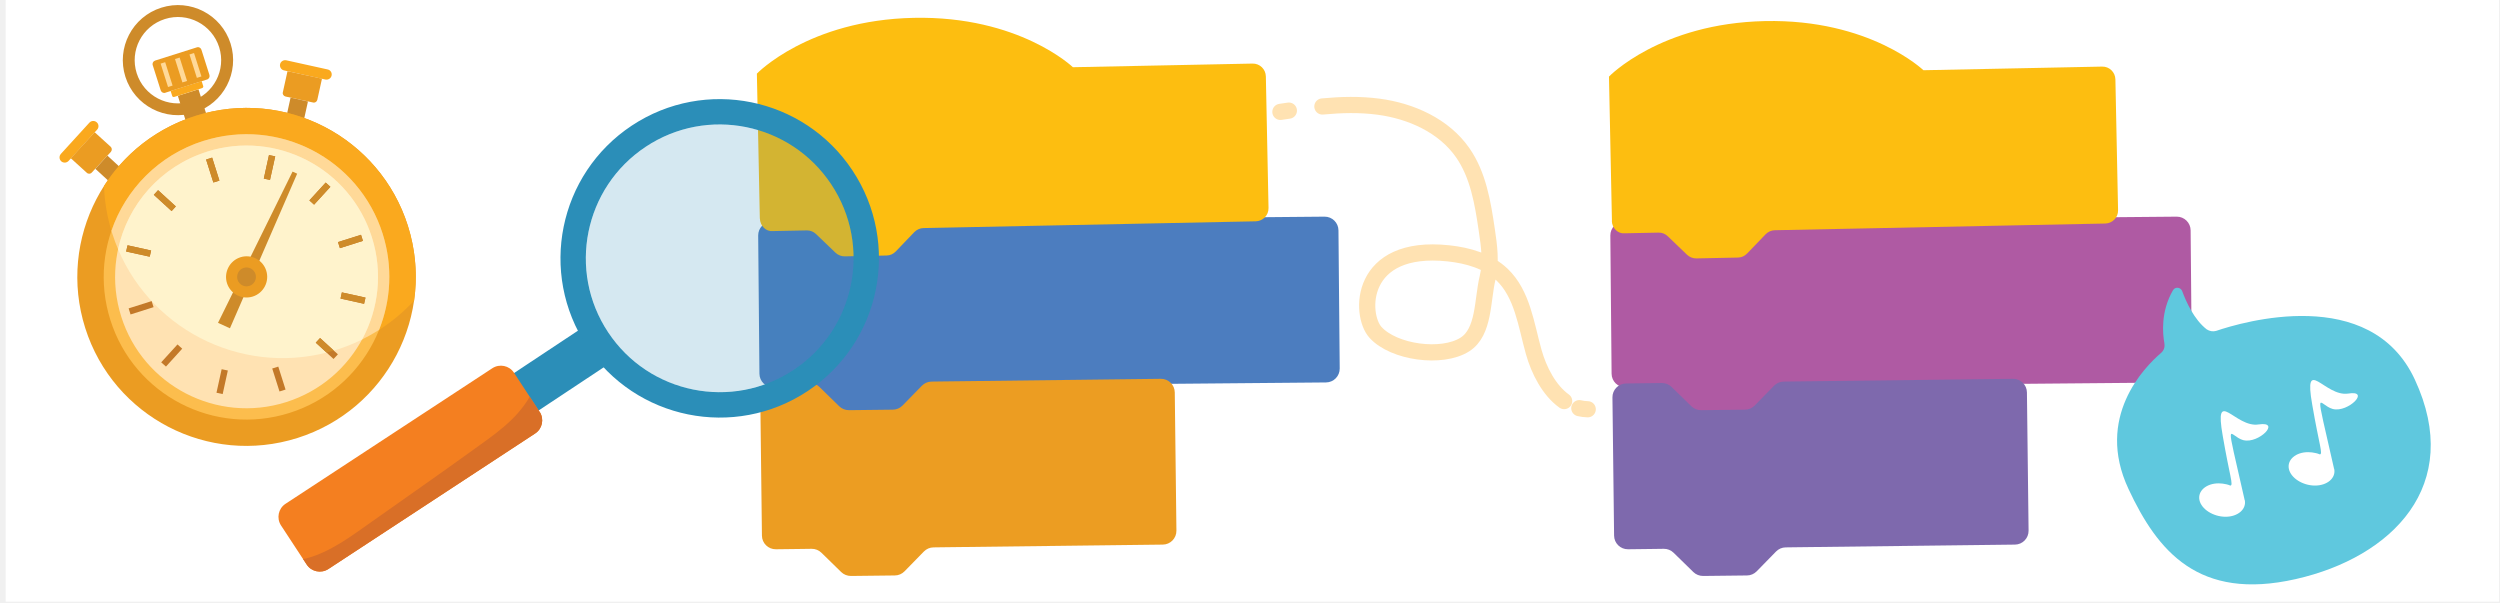
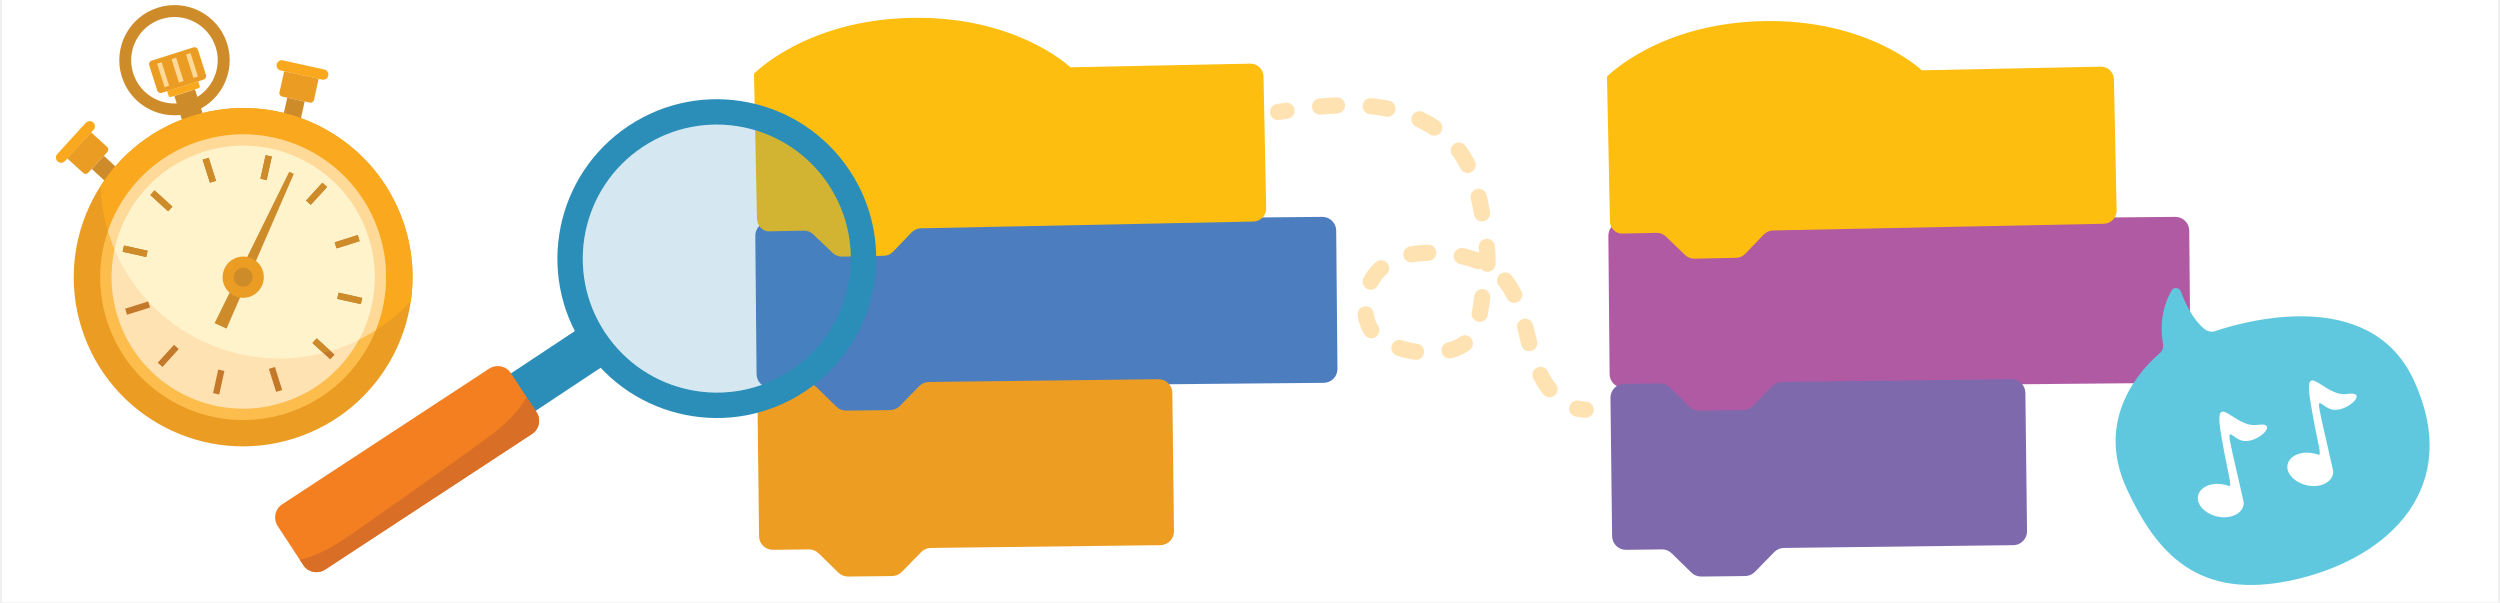
- <svg xmlns="http://www.w3.org/2000/svg" width="440" height="106" viewBox="0 0 440 106" fill="none">
-   <g clip-path="url(#clip0_1997_8628)">
-     <path d="M439.83 0H1V105.89H439.83V0Z" fill="white" />
-     <path fill-rule="evenodd" clip-rule="evenodd" d="M161.89 39.48C162.34 39.02 162.96 38.76 163.6 38.75H165.02L233.12 38.13C234.46 38.12 235.56 39.2 235.57 40.54L235.79 64.86C235.8 66.2 234.72 67.3 233.38 67.31L165.28 67.92H163.86C163.21 67.94 162.6 68.2 162.15 68.66L158.74 72.13C158.29 72.59 157.67 72.85 157.03 72.86L149.32 72.93C148.67 72.93 148.05 72.69 147.59 72.23L144.12 68.82C143.66 68.37 143.04 68.12 142.39 68.12H140.97L136.11 68.18C134.77 68.19 133.67 67.11 133.66 65.77L133.44 41.45C133.43 40.11 134.51 39.01 135.85 39L140.71 38.96H142.13C142.78 38.94 143.4 39.19 143.86 39.64L147.33 43.05C147.79 43.5 148.41 43.75 149.06 43.75L156.77 43.68C157.42 43.68 158.03 43.41 158.48 42.95L161.89 39.48Z" fill="#4C7DBF" />
-     <path fill-rule="evenodd" clip-rule="evenodd" d="M162.25 67.89C162.7 67.43 163.32 67.16 163.96 67.16L165.38 67.14L204.3 66.67C205.64 66.65 206.75 67.73 206.76 69.07L207.05 93.39C207.07 94.73 205.99 95.84 204.65 95.85L165.73 96.32L164.31 96.34C163.66 96.34 163.05 96.61 162.6 97.07L159.2 100.55C158.75 101.01 158.13 101.28 157.49 101.28L149.78 101.37C149.13 101.37 148.51 101.13 148.05 100.68L144.57 97.28C144.11 96.83 143.49 96.58 142.84 96.59L141.42 96.61L136.56 96.67C135.22 96.69 134.11 95.61 134.1 94.27L133.81 69.95C133.79 68.61 134.87 67.5 136.21 67.49L141.07 67.43L142.49 67.41C143.14 67.41 143.76 67.65 144.22 68.1L147.7 71.5C148.16 71.95 148.78 72.2 149.43 72.19L157.14 72.1C157.78 72.1 158.4 71.83 158.85 71.37L162.25 67.89Z" fill="#EC9D22" />
-     <path d="M133.73 38.47L133.21 12.96C133.21 12.96 142.28 3.52 160.83 3.14C179.39 2.76 188.83 11.83 188.83 11.83L220.44 11.19C221.74 11.16 222.76 12.19 222.79 13.44L223.26 36.6C223.29 37.9 222.26 38.92 221.01 38.95L162.54 40.14C161.94 40.15 161.34 40.41 160.9 40.87L157.67 44.24C157.23 44.7 156.68 44.96 156.03 44.97L148.68 45.12C148.08 45.13 147.47 44.89 147.02 44.45L143.65 41.22C143.19 40.78 142.64 40.54 141.99 40.55L135.99 40.67C134.84 40.79 133.77 39.76 133.74 38.46L133.73 38.47Z" fill="#FDBE10" />
-     <path fill-rule="evenodd" clip-rule="evenodd" d="M311.87 39.48C312.32 39.02 312.94 38.76 313.58 38.75H315L383.1 38.13C384.44 38.12 385.54 39.2 385.55 40.54L385.77 64.86C385.78 66.2 384.7 67.3 383.36 67.31L315.26 67.92H313.84C313.19 67.94 312.58 68.2 312.13 68.66L308.72 72.13C308.27 72.59 307.65 72.85 307.01 72.86L299.3 72.93C298.65 72.93 298.03 72.69 297.57 72.23L294.1 68.82C293.64 68.37 293.02 68.12 292.37 68.12H290.95L286.09 68.18C284.75 68.19 283.65 67.11 283.64 65.77L283.42 41.45C283.41 40.11 284.49 39.01 285.83 39L290.69 38.96H292.11C292.76 38.94 293.38 39.19 293.84 39.64L297.31 43.05C297.77 43.5 298.39 43.75 299.04 43.75L306.75 43.68C307.4 43.68 308.01 43.41 308.46 42.95L311.87 39.48Z" fill="#AF5AA3" />
-     <path fill-rule="evenodd" clip-rule="evenodd" d="M312.23 67.89C312.68 67.43 313.3 67.16 313.94 67.16L315.36 67.14L354.28 66.67C355.62 66.65 356.73 67.73 356.74 69.07L357.03 93.39C357.05 94.73 355.97 95.84 354.63 95.85L315.71 96.32L314.29 96.34C313.64 96.34 313.03 96.61 312.58 97.07L309.18 100.55C308.73 101.01 308.11 101.28 307.47 101.28L299.76 101.37C299.11 101.37 298.49 101.13 298.03 100.68L294.55 97.28C294.09 96.83 293.47 96.58 292.82 96.59L291.4 96.61L286.54 96.67C285.2 96.69 284.09 95.61 284.08 94.27L283.79 69.95C283.77 68.61 284.85 67.5 286.19 67.49L291.05 67.43L292.47 67.41C293.12 67.41 293.74 67.65 294.2 68.1L297.68 71.5C298.14 71.95 298.76 72.2 299.41 72.19L307.12 72.1C307.76 72.1 308.38 71.83 308.83 71.37L312.23 67.89Z" fill="#7E69AD" />
-     <path d="M283.7 38.86L283.18 13.48C283.18 13.48 292.2 4.09 310.66 3.71C329.12 3.33 338.52 12.36 338.52 12.36L369.97 11.72C371.26 11.69 372.28 12.72 372.31 13.96L372.78 37C372.81 38.29 371.78 39.31 370.54 39.34L312.36 40.52C311.76 40.53 311.17 40.79 310.73 41.25L307.51 44.6C307.07 45.06 306.53 45.32 305.88 45.33L298.56 45.48C297.96 45.49 297.36 45.26 296.9 44.82L293.55 41.6C293.09 41.16 292.54 40.92 291.89 40.94L285.92 41.06C284.78 41.18 283.71 40.16 283.68 38.86H283.7Z" fill="#FDBE10" />
-     <path d="M380.94 60.46C380.61 58.69 380.27 54.86 382.44 51.09C382.83 50.42 383.77 50.54 384.05 51.2C384.77 53.14 386.16 56.24 388.37 57.96C388.87 58.29 389.48 58.4 390.03 58.24C394.58 56.69 417.19 49.98 425 66.78C433.7 85.46 420.95 98.1 404.05 101.92C386.92 105.8 379.72 96.99 374.62 86.07C368.69 73.43 377.45 64.62 380.27 62.18C380.82 61.74 381.05 61.13 380.93 60.46H380.94Z" fill="#5FC8DE" />
-     <path d="M394.85 77.48C392.19 76.76 391.52 72.38 395.02 87.84C395.02 87.9 395.02 87.95 395.08 88.01C395.41 89.62 393.86 90.95 391.7 90.95C389.54 90.95 387.43 89.62 387.1 88.01C386.77 86.4 388.32 85.07 390.48 85.07C390.92 85.07 391.42 85.13 391.87 85.24C392.09 85.3 392.31 85.35 392.53 85.46C393.14 85.46 392.42 83.8 391.2 76.7C389.65 67.89 393.42 75.37 397.52 74.7C401.57 74.09 397.52 78.14 394.86 77.47L394.85 77.48Z" fill="white" />
-     <path d="M410.59 71.99C407.93 71.27 407.26 66.89 410.76 82.35C410.76 82.41 410.76 82.46 410.82 82.52C411.15 84.13 409.6 85.46 407.44 85.46C405.28 85.46 403.17 84.13 402.84 82.52C402.51 80.91 404.06 79.58 406.22 79.58C406.66 79.58 407.16 79.64 407.61 79.75C407.83 79.81 408.05 79.86 408.28 79.97C408.89 79.97 408.17 78.31 406.95 71.21C405.4 62.4 409.17 69.88 413.27 69.27C417.32 68.6 413.27 72.65 410.61 71.99H410.59Z" fill="white" />
-     <path fill-rule="evenodd" clip-rule="evenodd" d="M28.39 1.35C33.5 -0.27 38.96 2.55 40.58 7.66C42.19 12.76 39.35 18.21 34.24 19.82C29.13 21.43 23.69 18.61 22.07 13.52C20.45 8.43 23.28 2.96 28.39 1.35ZM29.02 3.35C33.03 2.08 37.3 4.3 38.57 8.3C39.84 12.3 37.62 16.57 33.61 17.84C29.6 19.11 25.33 16.89 24.06 12.89C22.79 8.89 25.01 4.62 29.02 3.35Z" fill="#CE8B2A" />
-     <path d="M34.929 15.715L31.297 16.866L33.434 23.615L37.067 22.465L34.929 15.715Z" fill="#CE8B2A" />
-     <path fill-rule="evenodd" clip-rule="evenodd" d="M10.71 27.09L15.74 21.58C16.08 21.22 16.66 21.19 17.03 21.53C17.41 21.86 17.43 22.45 17.1 22.81L12.06 28.33C11.72 28.69 11.14 28.72 10.77 28.38C10.41 28.04 10.37 27.46 10.72 27.09H10.71Z" fill="#FAA91E" />
-     <path fill-rule="evenodd" clip-rule="evenodd" d="M12.46 27.85L16.66 23.27L19.48 25.83C19.73 26.06 19.74 26.45 19.52 26.72L16.15 30.37C15.93 30.63 15.53 30.65 15.28 30.41L12.46 27.85Z" fill="#EB9C22" />
-     <path fill-rule="evenodd" clip-rule="evenodd" d="M16.78 29.71L18.9 27.39L22.23 30.45L20.11 32.76L16.78 29.71Z" fill="#CE8B2A" />
-     <path fill-rule="evenodd" clip-rule="evenodd" d="M57.66 12.22L50.37 10.61C49.89 10.51 49.39 10.82 49.29 11.31C49.19 11.79 49.49 12.29 49.99 12.39L57.28 14C57.76 14.1 58.26 13.79 58.36 13.3C58.48 12.81 58.16 12.32 57.66 12.22Z" fill="#FAA91E" />
-     <path fill-rule="evenodd" clip-rule="evenodd" d="M56.67 13.85L50.6 12.53L49.78 16.24C49.69 16.57 49.91 16.91 50.26 16.99L55.1 18.04C55.43 18.13 55.77 17.91 55.85 17.56L56.67 13.84V13.85Z" fill="#EB9C22" />
-     <path fill-rule="evenodd" clip-rule="evenodd" d="M54.2 17.86L51.14 17.18L50.17 21.6L53.23 22.27L54.2 17.86Z" fill="#CE8B2A" />
-     <path fill-rule="evenodd" clip-rule="evenodd" d="M34.42 20.39C50.1 15.42 66.83 24.09 71.79 39.75C76.74 55.39 68.05 72.11 52.37 77.08C36.69 82.05 19.96 73.38 15 57.73C10.04 42.07 18.73 25.35 34.41 20.38L34.42 20.39Z" fill="#EB9C22" />
-     <path fill-rule="evenodd" clip-rule="evenodd" d="M34.42 20.39C50.1 15.42 66.83 24.09 71.79 39.75C73.18 44.15 73.49 48.63 72.88 52.91C69.28 56.8 64.66 59.84 59.26 61.55C42.69 66.8 24.99 57.63 19.75 41.08C18.88 38.32 18.4 35.51 18.3 32.75C21.92 27.07 27.49 22.59 34.41 20.4L34.42 20.39Z" fill="#FAA91E" />
-     <path fill-rule="evenodd" clip-rule="evenodd" d="M35.81 24.8C49.05 20.61 63.17 27.93 67.35 41.15C71.53 54.36 64.21 68.47 50.97 72.67C37.73 76.86 23.61 69.54 19.43 56.33C15.24 43.11 22.57 28.99 35.81 24.8Z" fill="#FCBD4D" />
-     <path fill-rule="evenodd" clip-rule="evenodd" d="M35.81 24.8C49.05 20.61 63.17 27.93 67.35 41.15C69.17 46.91 68.8 52.84 66.72 58.05C64.45 59.51 61.95 60.68 59.26 61.54C42.69 66.79 24.99 57.62 19.75 41.07C19.7 40.92 19.66 40.78 19.62 40.61C22.11 33.34 27.91 27.3 35.81 24.79V24.8Z" fill="#FFD998" />
-     <path fill-rule="evenodd" clip-rule="evenodd" d="M36.41 26.7C48.59 22.84 61.6 29.59 65.45 41.76C69.3 53.93 62.55 66.92 50.37 70.77C38.19 74.63 25.18 67.88 21.34 55.73C17.49 43.56 24.23 30.56 36.42 26.7H36.41Z" fill="#FFE2B2" />
-     <path fill-rule="evenodd" clip-rule="evenodd" d="M36.41 26.7C48.59 22.84 61.6 29.59 65.45 41.76C67.42 47.98 66.61 54.43 63.73 59.75C62.31 60.46 60.81 61.06 59.26 61.55C43.64 66.5 27.02 58.64 20.78 43.86C22.48 36.02 28.22 29.3 36.42 26.71L36.41 26.7Z" fill="#FFF3CC" />
-     <path d="M27.07 34.29L30.2 37.15L30.95 36.33L27.82 33.47L27.07 34.29Z" fill="#C37929" />
-     <path d="M22.2 44.27L26.35 45.18L26.6 44.09L22.45 43.17L22.2 44.27Z" fill="#C37929" />
-     <path d="M38.1 69.12L39.19 69.36L40.1 65.21L39.01 64.98L38.1 69.12Z" fill="#C37929" />
-     <path d="M26.689 52.993L22.638 54.276L22.976 55.344L27.027 54.061L26.689 52.993Z" fill="#C37929" />
-     <path d="M28.37 63.77L29.21 64.52L32.07 61.37L31.24 60.62L28.37 63.77Z" fill="#C37929" />
-     <path d="M58.15 32.88L57.32 32.13L54.45 35.27L55.28 36.02L58.15 32.88Z" fill="#C37929" />
-     <path d="M59.93 52.55L64.08 53.47L64.33 52.38L60.17 51.46L59.93 52.55Z" fill="#C37929" />
-     <path d="M46.43 31.43L47.52 31.67L48.44 27.52L47.34 27.29L46.43 31.43Z" fill="#C37929" />
-     <path d="M63.538 41.323L59.486 42.606L59.824 43.674L63.876 42.391L63.538 41.323Z" fill="#C37929" />
-     <path d="M37.339 27.741L36.271 28.079L37.551 32.121L38.619 31.783L37.339 27.741Z" fill="#C37929" />
-     <path d="M55.57 60.31L58.7 63.18L59.47 62.36L56.33 59.49L55.57 60.31Z" fill="#C37929" />
-     <path d="M48.978 64.521L47.911 64.859L49.191 68.901L50.258 68.563L48.978 64.521Z" fill="#C37929" />
-     <path d="M58.15 32.88L57.32 32.13L54.45 35.27L55.28 36.02L58.15 32.88Z" fill="#CE8B2A" />
-     <path d="M27.07 34.29L30.2 37.15L30.95 36.33L27.82 33.47L27.07 34.29Z" fill="#CE8B2A" />
-     <path d="M37.339 27.741L36.271 28.079L37.551 32.121L38.619 31.783L37.339 27.741Z" fill="#CE8B2A" />
-     <path d="M22.2 44.27L26.35 45.18L26.6 44.09L22.45 43.17L22.2 44.27Z" fill="#CE8B2A" />
-     <path d="M46.43 31.43L47.52 31.67L48.44 27.52L47.34 27.29L46.43 31.43Z" fill="#CE8B2A" />
-     <path d="M63.538 41.323L59.486 42.606L59.824 43.674L63.876 42.391L63.538 41.323Z" fill="#CE8B2A" />
-     <path d="M55.57 60.31L57.47 62.04C57.89 61.94 58.32 61.82 58.75 61.7L56.33 59.49L55.58 60.31H55.57Z" fill="#CE8B2A" />
-     <path d="M59.93 52.55L64.08 53.47L64.33 52.38L60.17 51.46L59.93 52.55Z" fill="#CE8B2A" />
-     <path fill-rule="evenodd" clip-rule="evenodd" d="M30.63 17.07L35.6 15.49C35.73 15.45 35.81 15.29 35.77 15.16L35.49 14.28L30.03 16.01L30.31 16.89C30.35 17.02 30.49 17.11 30.62 17.06L30.63 17.07Z" fill="#FAA91E" />
-     <path fill-rule="evenodd" clip-rule="evenodd" d="M29.09 16.32L36.45 13.99C36.79 13.88 36.96 13.52 36.86 13.19L35.45 8.75C35.34 8.41 34.99 8.22 34.66 8.33L27.3 10.66C26.96 10.77 26.77 11.13 26.88 11.47L28.29 15.91C28.4 16.25 28.76 16.44 29.1 16.33L29.09 16.32Z" fill="#EB9C22" />
-     <path d="M29.071 10.943L28.27 11.196L29.574 15.315L30.375 15.061L29.071 10.943Z" fill="#FFD998" />
-     <path d="M34.148 9.334L33.347 9.588L34.651 13.706L35.452 13.453L34.148 9.334Z" fill="#FFD998" />
-     <path d="M31.617 10.13L30.798 10.39L32.102 14.509L32.922 14.249L31.617 10.13Z" fill="#FFD998" />
-     <path fill-rule="evenodd" clip-rule="evenodd" d="M51.49 30.2L52.3 30.57L40.47 57.78L38.37 56.82L51.49 30.2Z" fill="#CE8B2A" />
-     <path fill-rule="evenodd" clip-rule="evenodd" d="M42.3 45.28C44.22 44.67 46.26 45.73 46.86 47.64C47.46 49.54 46.4 51.58 44.49 52.19C42.58 52.8 40.55 51.73 39.95 49.84C39.35 47.95 40.4 45.89 42.31 45.28H42.3Z" fill="#EB9C22" />
-     <path fill-rule="evenodd" clip-rule="evenodd" d="M42.89 47.15C43.77 46.87 44.7 47.37 44.97 48.24C45.24 49.11 44.77 50.04 43.89 50.32C43.01 50.6 42.08 50.1 41.81 49.24C41.54 48.38 42.01 47.43 42.89 47.15Z" fill="#CE8B2A" />
-     <path d="M53.816 89.954L58.17 96.522L106.655 64.382L102.301 57.814L53.816 89.954Z" fill="#2B8EB8" />
-     <path d="M94.97 72.49L93.23 69.83L90.46 65.6C89.63 64.33 87.92 63.98 86.65 64.81L50.25 88.67C48.98 89.5 48.63 91.21 49.46 92.48L53.33 98.38L53.98 99.36C54.81 100.63 56.52 100.98 57.79 100.15L94.19 76.29C95.46 75.46 95.81 73.75 94.98 72.48L94.97 72.49Z" fill="#F47F20" />
-     <path d="M94.97 72.49L93.23 69.83C90.8 74.01 87 76.48 83.16 79.26C77.28 83.51 71.32 87.65 65.4 91.84C61.89 94.32 58.11 97.18 53.9 98.28C53.72 98.33 53.53 98.36 53.33 98.38L53.98 99.36C54.81 100.63 56.52 100.98 57.79 100.15L94.19 76.29C95.46 75.46 95.81 73.75 94.98 72.48L94.97 72.49Z" fill="#D96F27" />
-     <path d="M103.31 60.95C111.86 73.85 129.25 77.38 142.15 68.83C155.05 60.28 158.58 42.89 150.03 29.99C141.48 17.09 124.09 13.56 111.19 22.11C98.29 30.66 94.76 48.05 103.31 60.95ZM113.65 25.83C124.49 18.64 139.11 21.61 146.3 32.45C153.49 43.29 150.52 57.91 139.68 65.1C128.84 72.29 114.22 69.32 107.03 58.48C99.84 47.64 102.81 33.02 113.65 25.83Z" fill="#2B8EB8" />
-     <path opacity="0.2" d="M144.554 60.799C153.024 50.921 151.882 36.047 142.004 27.578C132.126 19.108 117.252 20.25 108.783 30.128C100.313 40.006 101.455 54.88 111.333 63.349C121.211 71.819 136.085 70.677 144.554 60.799Z" fill="#2B8EB8" />
-     <path d="M225.35 19.69C225.84 19.62 226.34 19.55 226.84 19.47" stroke="#FFE2B2" stroke-width="2.85" stroke-miterlimit="10" stroke-linecap="round" />
-     <path d="M232.74 18.74C236.04 18.43 239.35 18.34 242.63 18.78C248.37 19.54 254.12 22.12 257.43 26.87C260.17 30.79 260.97 35.71 261.67 40.44C262.09 43.24 262.49 46.13 261.82 48.89C260.86 52.86 261.27 58.44 257.82 60.63C253.79 63.2 245.3 62.04 242.09 58.5C239.24 55.36 239.16 42.9 254.95 44.59C258.37 44.96 261.87 45.96 264.36 48.33C267.95 51.76 268.59 57.15 269.93 61.93C270.85 65.21 272.65 68.7 275.29 70.59" stroke="#FFE2B2" stroke-width="2.85" stroke-miterlimit="10" stroke-linecap="round" />
-     <path d="M277.96 71.84C278.44 71.95 278.93 72.02 279.44 72.03" stroke="#FFE2B2" stroke-width="2.85" stroke-miterlimit="10" stroke-linecap="round" />
+ <svg xmlns="http://www.w3.org/2000/svg" width="440" height="106" id="Layer_2" viewBox="0 0 438.83 105.89">
+   <g id="Layer_1-2">
+     <g>
+       <g>
+         <rect width="438.83" height="105.89" fill="#fff" />
+         <g>
+           <path d="M160.89,39.48c.45-.46,1.07-.72,1.71-.73h1.42s68.1-.62,68.1-.62c1.34-.01,2.44,1.07,2.45,2.41l.22,24.32c.01,1.34-1.07,2.44-2.41,2.45l-68.1,.61h-1.42c-.65,.02-1.26,.28-1.71,.74l-3.41,3.47c-.45,.46-1.07,.72-1.71,.73l-7.71,.07c-.65,0-1.27-.24-1.73-.7l-3.47-3.41c-.46-.45-1.08-.7-1.73-.7h-1.42s-4.86,.06-4.86,.06c-1.34,.01-2.44-1.07-2.45-2.41l-.22-24.32c-.01-1.34,1.07-2.44,2.41-2.45l4.86-.04h1.42c.65-.02,1.27,.23,1.73,.68l3.47,3.41c.46,.45,1.08,.7,1.73,.7l7.71-.07c.65,0,1.26-.27,1.71-.73l3.41-3.47Z" fill="#4c7dbf" fill-rule="evenodd" />
+           <path d="M161.25,67.89c.45-.46,1.07-.73,1.71-.73l1.42-.02,38.92-.47c1.34-.02,2.45,1.06,2.46,2.4l.29,24.32c.02,1.34-1.06,2.45-2.4,2.46l-38.92,.47-1.42,.02c-.65,0-1.26,.27-1.71,.73l-3.4,3.48c-.45,.46-1.07,.73-1.71,.73l-7.71,.09c-.65,0-1.27-.24-1.73-.69l-3.48-3.4c-.46-.45-1.08-.7-1.73-.69l-1.42,.02-4.86,.06c-1.34,.02-2.45-1.06-2.46-2.4l-.29-24.32c-.02-1.34,1.06-2.45,2.4-2.46l4.86-.06,1.42-.02c.65,0,1.27,.24,1.73,.69l3.48,3.4c.46,.45,1.08,.7,1.73,.69l7.71-.09c.64,0,1.26-.27,1.71-.73l3.4-3.48Z" fill="#ec9d22" fill-rule="evenodd" />
+           <path d="M132.73,38.47l-.52-25.51s9.07-9.44,27.62-9.82c18.56-.38,28,8.69,28,8.69l31.61-.64c1.3-.03,2.32,1,2.35,2.25l.47,23.16c.03,1.3-1,2.32-2.25,2.35l-58.47,1.19c-.6,.01-1.2,.27-1.64,.73l-3.23,3.37c-.44,.46-.99,.72-1.64,.73l-7.35,.15c-.6,.01-1.21-.23-1.66-.67l-3.37-3.23c-.46-.44-1.01-.68-1.66-.67l-6,.12c-1.15,.12-2.22-.91-2.25-2.21Z" fill="#fdbe10" />
+           <path d="M310.87,39.48c.45-.46,1.07-.72,1.71-.73h1.42s68.1-.62,68.1-.62c1.34-.01,2.44,1.07,2.45,2.41l.22,24.32c.01,1.34-1.07,2.44-2.41,2.45l-68.1,.61h-1.42c-.65,.02-1.26,.28-1.71,.74l-3.41,3.47c-.45,.46-1.07,.72-1.71,.73l-7.71,.07c-.65,0-1.27-.24-1.73-.7l-3.47-3.41c-.46-.45-1.08-.7-1.73-.7h-1.42s-4.86,.06-4.86,.06c-1.34,.01-2.44-1.07-2.45-2.41l-.22-24.32c-.01-1.34,1.07-2.44,2.41-2.45l4.86-.04h1.42c.65-.02,1.27,.23,1.73,.68l3.47,3.41c.46,.45,1.08,.7,1.73,.7l7.71-.07c.65,0,1.26-.27,1.71-.73l3.41-3.47Z" fill="#af5aa3" fill-rule="evenodd" />
+           <path d="M311.23,67.89c.45-.46,1.07-.73,1.71-.73l1.42-.02,38.92-.47c1.34-.02,2.45,1.06,2.46,2.4l.29,24.32c.02,1.34-1.06,2.45-2.4,2.46l-38.92,.47-1.42,.02c-.65,0-1.26,.27-1.71,.73l-3.4,3.48c-.45,.46-1.07,.73-1.71,.73l-7.71,.09c-.65,0-1.27-.24-1.73-.69l-3.48-3.4c-.46-.45-1.08-.7-1.73-.69l-1.42,.02-4.86,.06c-1.34,.02-2.45-1.06-2.46-2.4l-.29-24.32c-.02-1.34,1.06-2.45,2.4-2.46l4.86-.06,1.42-.02c.65,0,1.27,.24,1.73,.69l3.48,3.4c.46,.45,1.08,.7,1.73,.69l7.71-.09c.64,0,1.26-.27,1.71-.73l3.4-3.48Z" fill="#7e69ad" fill-rule="evenodd" />
+           <path d="M282.7,38.86l-.52-25.38s9.02-9.39,27.48-9.77,27.86,8.65,27.86,8.65l31.45-.64c1.29-.03,2.31,1,2.34,2.24l.47,23.04c.03,1.29-1,2.31-2.24,2.34l-58.18,1.18c-.6,.01-1.19,.27-1.63,.73l-3.22,3.35c-.44,.46-.98,.72-1.63,.73l-7.32,.15c-.6,.01-1.2-.22-1.66-.66l-3.35-3.22c-.46-.44-1.01-.68-1.66-.66l-5.97,.12c-1.14,.12-2.21-.9-2.24-2.2Z" fill="#fdbe10" />
+           <g>
+             <path d="M379.94,60.46c-.33-1.77-.67-5.6,1.5-9.37,.39-.67,1.33-.55,1.61,.11,.72,1.94,2.11,5.04,4.32,6.76,.5,.33,1.11,.44,1.66,.28,4.55-1.55,27.16-8.26,34.97,8.54,8.7,18.68-4.05,31.32-20.95,35.14-17.13,3.88-24.33-4.93-29.43-15.85-5.93-12.64,2.83-21.45,5.65-23.89,.55-.44,.78-1.05,.66-1.72Z" fill="#5fc8de" />
+             <path d="M393.85,77.48c-2.66-.72-3.33-5.1,.17,10.36,0,.06,0,.11,.06,.17,.33,1.61-1.22,2.94-3.38,2.94s-4.27-1.33-4.6-2.94c-.33-1.61,1.22-2.94,3.38-2.94,.44,0,.94,.06,1.39,.17,.22,.06,.44,.11,.66,.22,.61,0-.11-1.66-1.33-8.76-1.55-8.81,2.22-1.33,6.32-2,4.05-.61,0,3.44-2.66,2.77Z" fill="#fff" />
+             <path d="M409.59,71.99c-2.66-.72-3.33-5.1,.17,10.36,0,.06,0,.11,.06,.17,.33,1.61-1.22,2.94-3.38,2.94s-4.27-1.33-4.6-2.94c-.33-1.61,1.22-2.94,3.38-2.94,.44,0,.94,.06,1.39,.17,.22,.06,.44,.11,.67,.22,.61,0-.11-1.66-1.33-8.76-1.55-8.81,2.22-1.33,6.32-1.94,4.05-.67,0,3.38-2.66,2.72Z" fill="#fff" />
+           </g>
+           <g>
+             <path d="M27.39,1.35c5.11-1.62,10.57,1.2,12.19,6.31,1.61,5.1-1.23,10.55-6.34,12.16s-10.55-1.21-12.17-6.3,1.21-10.56,6.32-12.17h0Zm.63,2c4.01-1.27,8.28,.95,9.55,4.95,1.27,4-.95,8.27-4.96,9.54s-8.28-.95-9.55-4.95c-1.27-4,.95-8.27,4.96-9.54h0Z" fill="#ce8b2a" fill-rule="evenodd" />
+             <rect x="31.28" y="16.12" width="3.81" height="7.08" transform="translate(-4.39 10.94) rotate(-17.57)" fill="#ce8b2a" />
+             <path d="M9.71,27.09l5.03-5.51c.34-.36,.92-.39,1.29-.05h0c.38,.33,.4,.92,.07,1.28l-5.04,5.52c-.34,.36-.92,.39-1.29,.05h0c-.36-.34-.4-.92-.05-1.29h0Z" fill="#faa91e" fill-rule="evenodd" />
+             <path d="M11.46,27.85l4.2-4.58,2.82,2.56c.25,.23,.26,.62,.04,.89l-3.37,3.65c-.22,.26-.62,.28-.87,.04l-2.82-2.56Z" fill="#eb9c22" fill-rule="evenodd" />
+             <polygon points="15.78 29.71 17.9 27.39 21.23 30.45 19.11 32.76 15.78 29.71" fill="#ce8b2a" fill-rule="evenodd" />
+             <path d="M56.66,12.22l-7.29-1.61c-.48-.1-.98,.21-1.08,.7h0c-.1,.48,.2,.98,.7,1.08l7.29,1.61c.48,.1,.98-.21,1.08-.7h0c.12-.49-.2-.98-.7-1.08h0Z" fill="#faa91e" fill-rule="evenodd" />
+             <path d="M55.67,13.85l-6.07-1.32-.82,3.71c-.09,.33,.13,.67,.48,.75l4.84,1.05c.33,.09,.67-.13,.75-.48l.82-3.72Z" fill="#eb9c22" fill-rule="evenodd" />
+             <polygon points="53.2 17.86 50.14 17.18 49.17 21.6 52.23 22.27 53.2 17.86" fill="#ce8b2a" fill-rule="evenodd" />
+             <path d="M33.42,20.39c15.68-4.97,32.41,3.7,37.37,19.36,4.95,15.64-3.74,32.36-19.42,37.33-15.68,4.97-32.41-3.7-37.37-19.35-4.96-15.66,3.73-32.38,19.41-37.35h0Z" fill="#eb9c22" fill-rule="evenodd" />
+             <path d="M33.42,20.39c15.68-4.97,32.41,3.7,37.37,19.36,1.39,4.4,1.7,8.88,1.09,13.16-3.6,3.89-8.22,6.93-13.62,8.64-16.57,5.25-34.27-3.92-39.51-20.47-.87-2.76-1.35-5.57-1.45-8.33,3.62-5.68,9.19-10.16,16.11-12.35h0Z" fill="#faa91e" fill-rule="evenodd" />
+             <path d="M34.81,24.8c13.24-4.19,27.36,3.13,31.54,16.35,4.18,13.21-3.14,27.32-16.38,31.52-13.24,4.19-27.36-3.13-31.54-16.34-4.19-13.22,3.14-27.34,16.38-31.53h0Z" fill="#fcbd4d" fill-rule="evenodd" />
+             <path d="M34.81,24.8c13.24-4.19,27.36,3.13,31.54,16.35,1.82,5.76,1.45,11.69-.63,16.9-2.27,1.46-4.77,2.63-7.46,3.49-16.57,5.25-34.27-3.92-39.51-20.47-.05-.15-.09-.29-.13-.46,2.49-7.27,8.29-13.31,16.19-15.82h0Z" fill="#ffd998" fill-rule="evenodd" />
+             <path d="M35.41,26.7c12.18-3.86,25.19,2.89,29.04,15.06s-2.9,25.16-15.08,29.01c-12.18,3.86-25.19-2.89-29.03-15.04-3.85-12.17,2.89-25.17,15.08-29.03h0Z" fill="#ffe2b2" fill-rule="evenodd" />
+             <path d="M35.41,26.7c12.18-3.86,25.19,2.89,29.04,15.06,1.97,6.22,1.16,12.67-1.72,17.99-1.42,.71-2.92,1.31-4.47,1.8-15.62,4.95-32.24-2.91-38.48-17.69,1.7-7.84,7.44-14.56,15.64-17.15h0Z" fill="#fff3cc" fill-rule="evenodd" />
+             <g>
+               <polygon points="26.07 34.29 29.2 37.15 29.95 36.33 26.82 33.47 26.07 34.29" fill="#c37929" />
+               <polygon points="21.2 44.27 25.35 45.18 25.6 44.09 21.45 43.17 21.2 44.27" fill="#c37929" />
+               <polygon points="37.1 69.12 38.19 69.36 39.1 65.21 38.01 64.98 37.1 69.12" fill="#c37929" />
+               <rect x="21.71" y="53.6" width="4.25" height="1.12" transform="translate(-15.24 9.73) rotate(-17.57)" fill="#c37929" />
+               <polygon points="27.37 63.77 28.21 64.52 31.07 61.37 30.24 60.62 27.37 63.77" fill="#c37929" />
+               <polygon points="57.15 32.88 56.32 32.13 53.45 35.27 54.28 36.02 57.15 32.88" fill="#c37929" />
+               <polygon points="58.93 52.55 63.08 53.47 63.33 52.38 59.17 51.46 58.93 52.55" fill="#c37929" />
+               <polygon points="45.43 31.43 46.52 31.67 47.44 27.52 46.34 27.29 45.43 31.43" fill="#c37929" />
+               <rect x="58.56" y="41.93" width="4.25" height="1.12" transform="translate(-10 20.31) rotate(-17.57)" fill="#c37929" />
+               <rect x="35.89" y="27.81" width="1.12" height="4.24" transform="translate(-7.34 12.4) rotate(-17.57)" fill="#c37929" />
+               <polygon points="54.57 60.31 57.7 63.18 58.47 62.36 55.33 59.49 54.57 60.31" fill="#c37929" />
+               <rect x="47.53" y="64.59" width="1.12" height="4.24" transform="translate(-17.9 17.63) rotate(-17.57)" fill="#c37929" />
+             </g>
+             <g>
+               <polygon points="57.15 32.88 56.32 32.13 53.45 35.27 54.28 36.02 57.15 32.88" fill="#ce8b2a" />
+               <polygon points="26.07 34.29 29.2 37.15 29.95 36.33 26.82 33.47 26.07 34.29" fill="#ce8b2a" />
+               <rect x="35.89" y="27.81" width="1.12" height="4.24" transform="translate(-7.34 12.4) rotate(-17.57)" fill="#ce8b2a" />
+               <polygon points="21.2 44.27 25.35 45.18 25.6 44.09 21.45 43.17 21.2 44.27" fill="#ce8b2a" />
+               <polygon points="45.43 31.43 46.52 31.67 47.44 27.52 46.34 27.29 45.43 31.43" fill="#ce8b2a" />
+               <rect x="58.56" y="41.93" width="4.25" height="1.12" transform="translate(-10 20.31) rotate(-17.57)" fill="#ce8b2a" />
+               <path d="M54.57,60.31l1.9,1.73c.42-.1,.85-.22,1.28-.34l-2.42-2.21-.75,.82Z" fill="#ce8b2a" />
+               <polygon points="58.93 52.55 63.08 53.47 63.33 52.38 59.17 51.46 58.93 52.55" fill="#ce8b2a" />
+             </g>
+             <path d="M29.63,17.07l4.97-1.58c.13-.04,.21-.2,.17-.33l-.28-.88-5.46,1.73,.28,.88c.04,.13,.18,.22,.31,.17h0Z" fill="#faa91e" fill-rule="evenodd" />
+             <path d="M28.09,16.32l7.36-2.33c.34-.11,.51-.47,.41-.8l-1.41-4.44c-.11-.34-.46-.53-.79-.42l-7.36,2.33c-.34,.11-.53,.47-.42,.81l1.41,4.44c.11,.34,.47,.53,.81,.42h0Z" fill="#eb9c22" fill-rule="evenodd" />
+             <g>
+               <rect x="27.9" y="10.97" width=".84" height="4.32" transform="translate(-2.64 9.16) rotate(-17.57)" fill="#ffd998" />
+               <rect x="32.98" y="9.36" width=".84" height="4.32" transform="translate(-1.92 10.62) rotate(-17.57)" fill="#ffd998" />
+             </g>
+             <rect x="30.43" y="10.16" width=".86" height="4.32" transform="translate(-2.28 9.89) rotate(-17.57)" fill="#ffd998" />
+             <polygon points="50.49 30.2 51.3 30.57 39.47 57.78 37.37 56.82 50.49 30.2" fill="#ce8b2a" fill-rule="evenodd" />
+             <path d="M41.3,45.28c1.92-.61,3.96,.45,4.56,2.36,.6,1.9-.46,3.94-2.37,4.55s-3.94-.46-4.54-2.35,.45-3.95,2.36-4.56h0Z" fill="#eb9c22" fill-rule="evenodd" />
+             <path d="M41.89,47.15c.88-.28,1.81,.22,2.08,1.09s-.2,1.8-1.08,2.08-1.81-.22-2.08-1.08,.2-1.81,1.08-2.09h0Z" fill="#ce8b2a" fill-rule="evenodd" />
+           </g>
+           <g>
+             <g>
+               <g>
+                 <rect x="75.3" y="48.08" width="7.88" height="58.17" transform="translate(58.7 185.85) rotate(-123.54)" fill="#2b8eb8" />
+                 <g>
+                   <path d="M93.97,72.49l-1.74-2.66-2.77-4.23c-.83-1.27-2.54-1.62-3.81-.79l-36.4,23.86c-1.27,.83-1.62,2.54-.79,3.81l3.87,5.9,.65,.98c.83,1.27,2.54,1.62,3.81,.79l36.4-23.86c1.27-.83,1.62-2.54,.79-3.81Z" fill="#f47f20" />
+                   <path d="M93.97,72.49s-1.74-2.66-1.74-2.66c-2.43,4.18-6.23,6.65-10.07,9.43-5.88,4.25-11.84,8.39-17.76,12.58-3.51,2.48-7.29,5.34-11.5,6.44-.18,.05-.37,.08-.57,.1l.65,.98c.83,1.27,2.54,1.62,3.81,.79l36.4-23.86c1.27-.83,1.62-2.54,.79-3.81Z" fill="#d96f27" />
+                 </g>
+               </g>
+               <path d="M102.31,60.95c8.55,12.9,25.94,16.43,38.84,7.88,12.9-8.55,16.43-25.94,7.88-38.84-8.55-12.9-25.94-16.43-38.84-7.88s-16.43,25.94-7.88,38.84Zm10.34-35.12c10.84-7.19,25.46-4.22,32.65,6.62,7.19,10.84,4.22,25.46-6.62,32.65-10.84,7.19-25.46,4.22-32.65-6.62-7.19-10.84-4.22-25.46,6.62-32.65Z" fill="#2b8eb8" />
+             </g>
+             <circle cx="125.67" cy="45.47" r="23.56" transform="translate(9.35 111.27) rotate(-49.39)" fill="#2b8eb8" opacity=".2" />
+           </g>
+         </g>
+       </g>
+       <g>
+         <path d="M224.35,19.69c.49-.07,.99-.14,1.49-.22" fill="none" stroke="#ffe2b2" stroke-linecap="round" stroke-miterlimit="10" stroke-width="2.85" />
+         <path d="M231.74,18.74c3.3-.31,6.61-.4,9.89,.04,5.74,.76,11.49,3.34,14.8,8.09,2.74,3.92,3.54,8.84,4.24,13.57,.42,2.8,.82,5.69,.15,8.45-.96,3.97-.55,9.55-4,11.74-4.03,2.57-12.52,1.41-15.73-2.13-2.85-3.14-2.93-15.6,12.86-13.91,3.42,.37,6.92,1.37,9.41,3.74,3.59,3.43,4.23,8.82,5.57,13.6,.92,3.28,2.72,6.77,5.36,8.66" fill="none" stroke="#ffe2b2" stroke-dasharray="0 0 2.97 5.95" stroke-linecap="round" stroke-miterlimit="10" stroke-width="2.85" />
+         <path d="M276.96,71.84c.48,.11,.97,.18,1.48,.19" fill="none" stroke="#ffe2b2" stroke-linecap="round" stroke-miterlimit="10" stroke-width="2.85" />
+       </g>
+     </g>
  </g>
-   <defs>
-     <clipPath id="clip0_1997_8628">
-       <rect width="438.83" height="105.89" fill="white" transform="translate(1)" />
-     </clipPath>
-   </defs>
</svg>
